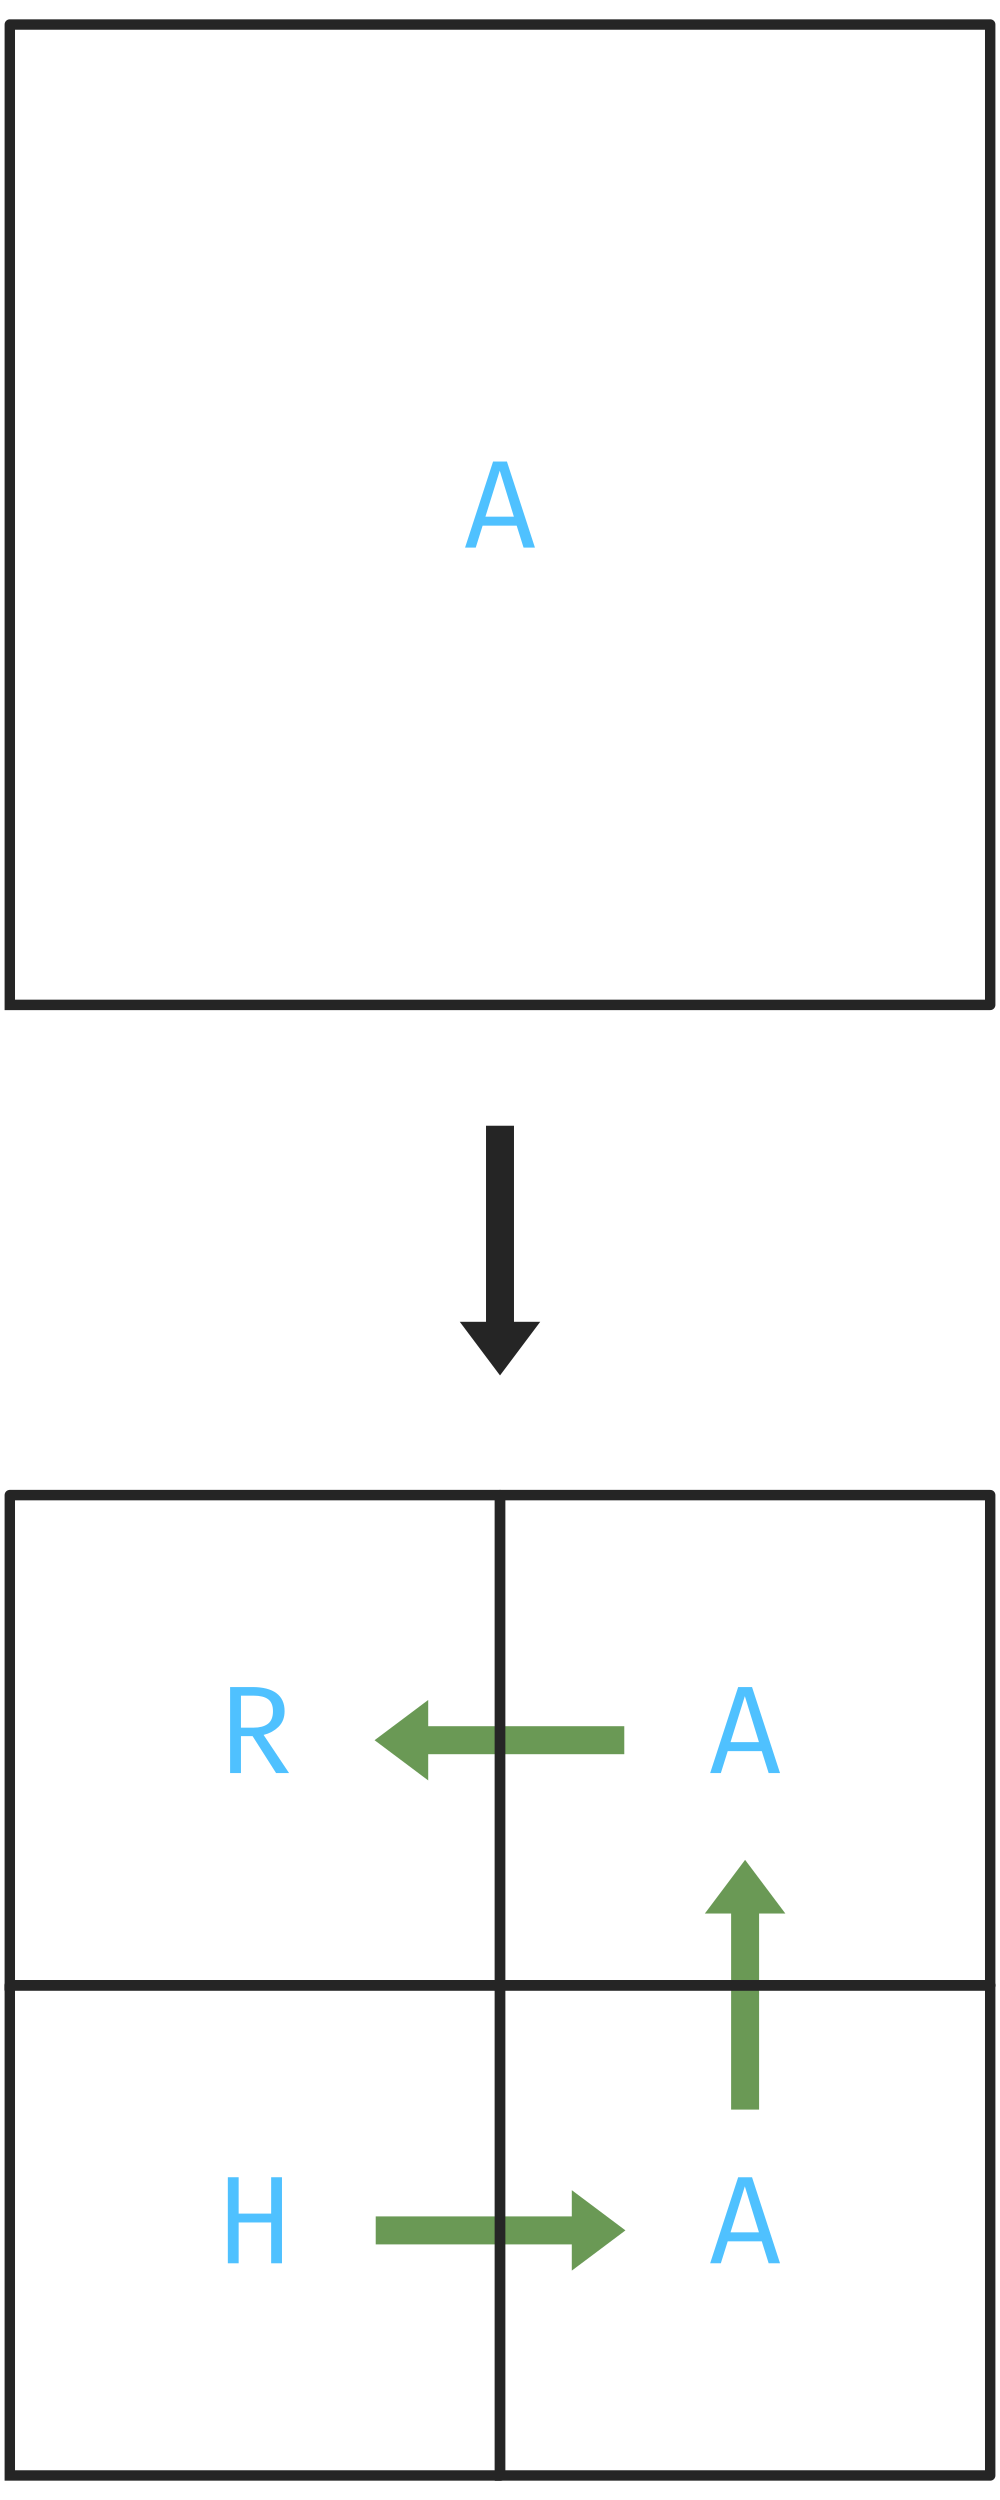
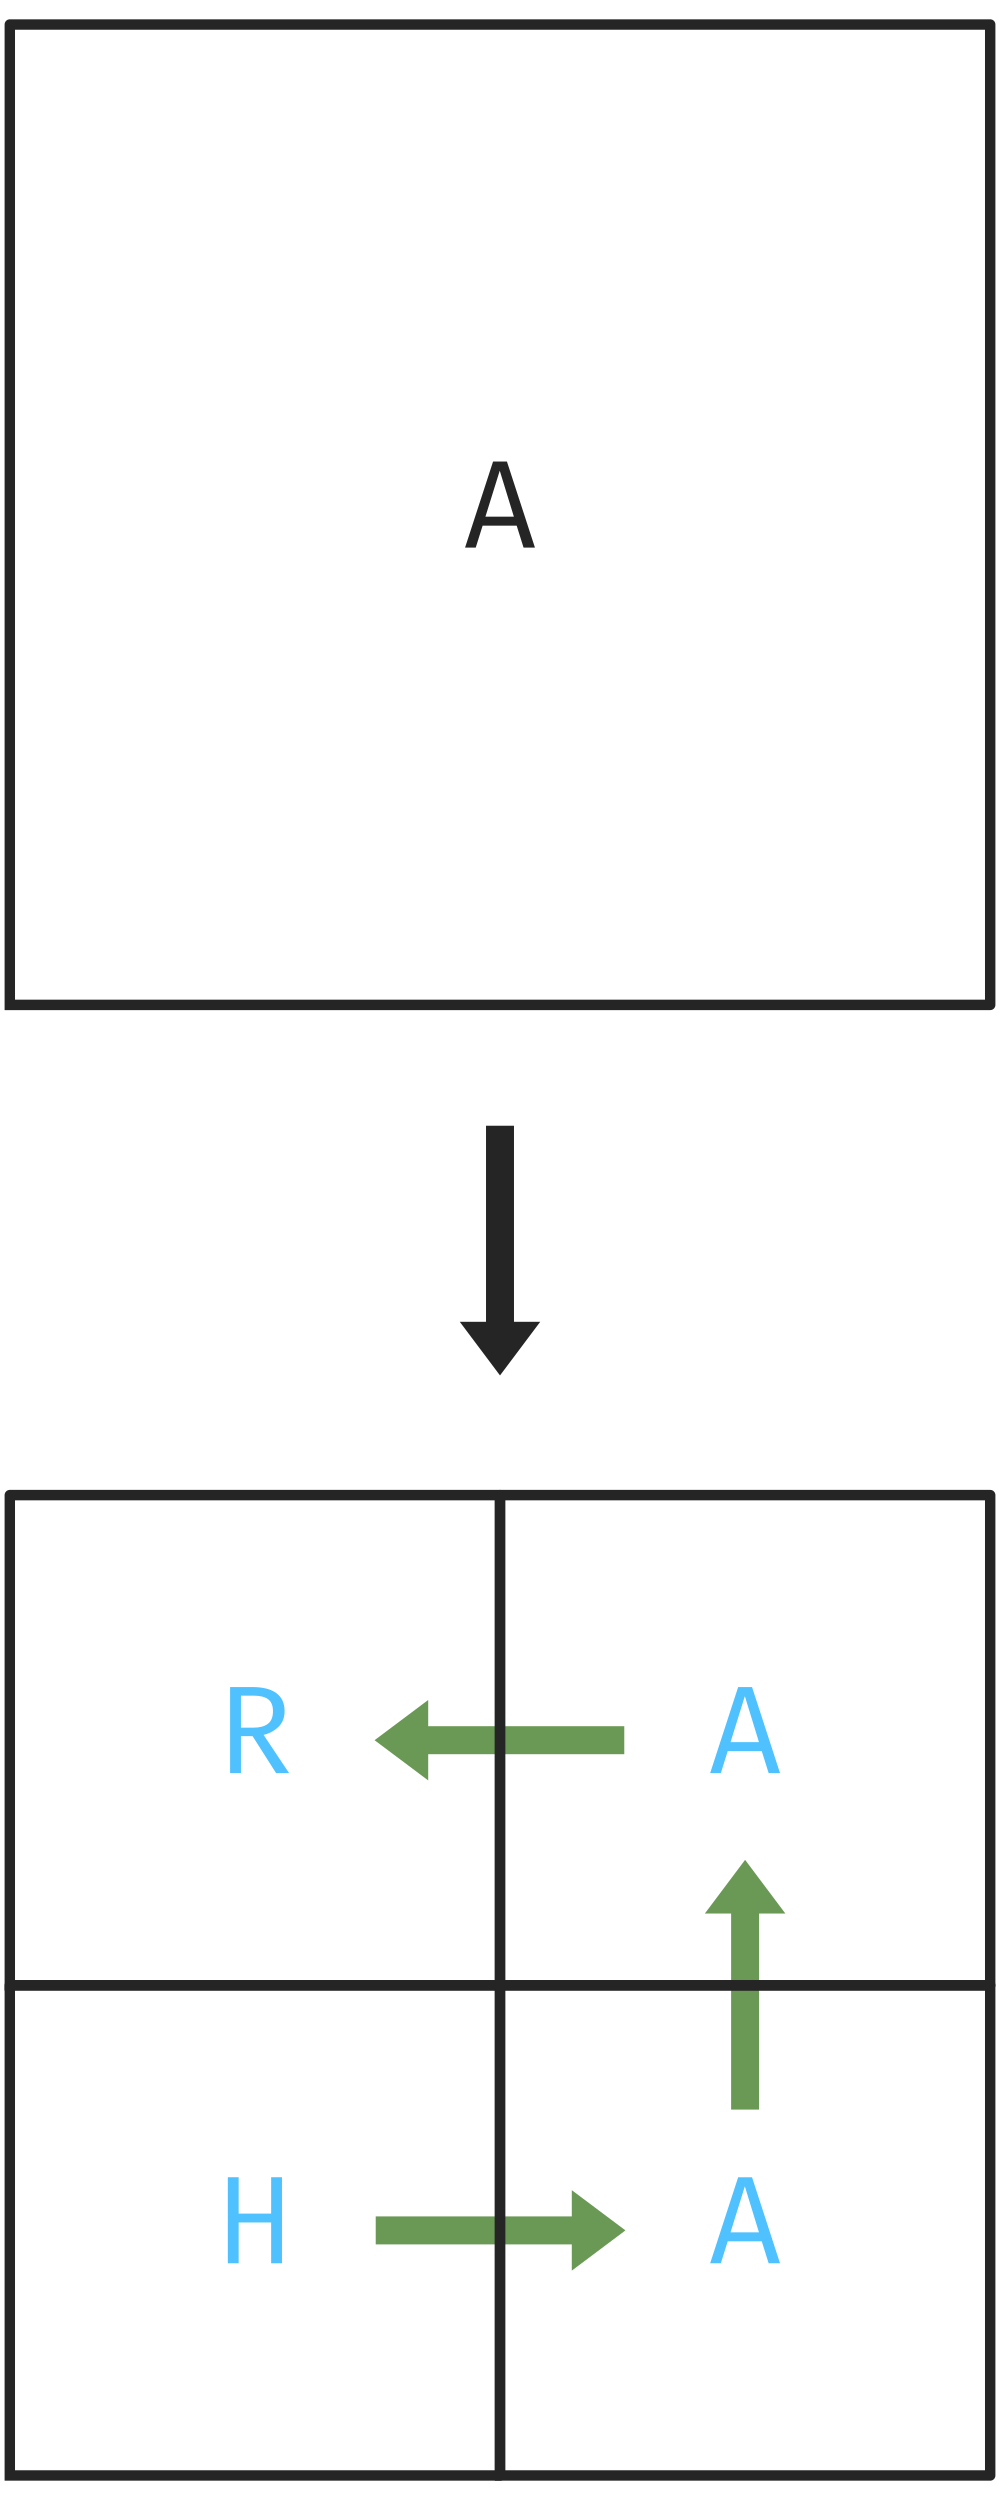
<svg xmlns="http://www.w3.org/2000/svg" xmlns:xlink="http://www.w3.org/1999/xlink" width="288pt" height="720pt" viewBox="0 0 288 720" version="1.1">
  <defs>
    <style type="text/css">*{stroke-linejoin: round; stroke-linecap: butt}</style>
  </defs>
  <g id="figure_1">
    <g id="patch_1">
      <path d="M 0 720  L 288 720  L 288 0  L 0 0  L 0 720  z " style="fill: none" />
    </g>
    <g id="axes_1">
      <g id="patch_2">
-         <path d="M 144 395.294  L 133.412 381.176  L 140.471 381.176  L 140.471 324.706  L 147.529 324.706  L 147.529 381.176  L 154.588 381.176  z " clip-path="url(#paf55617915)" style="fill: #252525; stroke: #252525; stroke-linejoin: miter" />
+         <path d="M 144 395.294  L 133.412 381.176  L 140.471 381.176  L 140.471 324.706  L 147.529 324.706  L 147.529 381.176  L 154.588 381.176  z " clip-path="url(#pf518958d4d)" style="fill: #252525; stroke: #252525; stroke-linejoin: miter" />
      </g>
      <g id="patch_3">
-         <path d="M 179.294 642.353  L 165.176 652.941  L 165.176 645.882  L 108.706 645.882  L 108.706 638.824  L 165.176 638.824  L 165.176 631.765  z " clip-path="url(#paf55617915)" style="fill: #6a9955; stroke: #6a9955; stroke-linejoin: miter" />
+         <path d="M 179.294 642.353  L 165.176 652.941  L 165.176 645.882  L 108.706 645.882  L 108.706 638.824  L 165.176 638.824  L 165.176 631.765  z " clip-path="url(#pf518958d4d)" style="fill: #6a9955; stroke: #6a9955; stroke-linejoin: miter" />
      </g>
      <g id="patch_4">
-         <path d="M 214.588 536.471  L 225.176 550.588  L 218.118 550.588  L 218.118 607.059  L 211.059 607.059  L 211.059 550.588  L 204 550.588  z " clip-path="url(#paf55617915)" style="fill: #6a9955; stroke: #6a9955; stroke-linejoin: miter" />
+         <path d="M 214.588 536.471  L 225.176 550.588  L 218.118 550.588  L 218.118 607.059  L 211.059 607.059  L 211.059 550.588  L 204 550.588  z " clip-path="url(#pf518958d4d)" style="fill: #6a9955; stroke: #6a9955; stroke-linejoin: miter" />
      </g>
      <g id="patch_5">
-         <path d="M 108.706 501.176  L 122.824 490.588  L 122.824 497.647  L 179.294 497.647  L 179.294 504.706  L 122.824 504.706  L 122.824 511.765  z " clip-path="url(#paf55617915)" style="fill: #6a9955; stroke: #6a9955; stroke-linejoin: miter" />
+         <path d="M 108.706 501.176  L 122.824 490.588  L 122.824 497.647  L 179.294 497.647  L 179.294 504.706  L 122.824 504.706  L 122.824 511.765  z " clip-path="url(#pf518958d4d)" style="fill: #6a9955; stroke: #6a9955; stroke-linejoin: miter" />
      </g>
      <g id="line2d_1">
-         <path d="M 2.824 289.412  L 285.176 289.412  L 285.176 7.059  L 2.824 7.059  L 2.824 289.412  " clip-path="url(#paf55617915)" style="fill: none; stroke: #252525; stroke-width: 3; stroke-linecap: square" />
+         <path d="M 2.824 289.412  L 285.176 289.412  L 285.176 7.059  L 2.824 7.059  L 2.824 289.412  " clip-path="url(#pf518958d4d)" style="fill: none; stroke: #252525; stroke-width: 3; stroke-linecap: square" />
      </g>
      <g id="line2d_2">
-         <path d="M 2.824 712.941  L 144 712.941  L 144 571.765  L 2.824 571.765  L 2.824 712.941  " clip-path="url(#paf55617915)" style="fill: none; stroke: #252525; stroke-width: 3; stroke-linecap: square" />
+         <path d="M 2.824 712.941  L 144 712.941  L 144 571.765  L 2.824 571.765  L 2.824 712.941  " clip-path="url(#pf518958d4d)" style="fill: none; stroke: #252525; stroke-width: 3; stroke-linecap: square" />
      </g>
      <g id="line2d_3">
-         <path d="M 144 712.941  L 285.176 712.941  L 285.176 571.765  L 144 571.765  L 144 712.941  " clip-path="url(#paf55617915)" style="fill: none; stroke: #252525; stroke-width: 3; stroke-linecap: square" />
+         <path d="M 144 712.941  L 285.176 712.941  L 285.176 571.765  L 144 571.765  L 144 712.941  " clip-path="url(#pf518958d4d)" style="fill: none; stroke: #252525; stroke-width: 3; stroke-linecap: square" />
      </g>
      <g id="line2d_4">
-         <path d="M 144 571.765  L 285.176 571.765  L 285.176 430.588  L 144 430.588  L 144 571.765  " clip-path="url(#paf55617915)" style="fill: none; stroke: #252525; stroke-width: 3; stroke-linecap: square" />
+         <path d="M 144 571.765  L 285.176 571.765  L 285.176 430.588  L 144 430.588  L 144 571.765  " clip-path="url(#pf518958d4d)" style="fill: none; stroke: #252525; stroke-width: 3; stroke-linecap: square" />
      </g>
      <g id="line2d_5">
-         <path d="M 2.824 571.765  L 144 571.765  L 144 430.588  L 2.824 430.588  L 2.824 571.765  " clip-path="url(#paf55617915)" style="fill: none; stroke: #252525; stroke-width: 3; stroke-linecap: square" />
+         <path d="M 2.824 571.765  L 144 571.765  L 144 430.588  L 2.824 430.588  L 2.824 571.765  " clip-path="url(#pf518958d4d)" style="fill: none; stroke: #252525; stroke-width: 3; stroke-linecap: square" />
      </g>
      <g id="text_1">
-         <g style="fill: #4fc1ff" transform="translate(133.2 157.7106)scale(0.36 -0.36)">
+         <g style="fill: #252525" transform="translate(133.2 157.7106)scale(0.36 -0.36)">
          <defs>
            <path id="FiraCode-Regular-41" d="M 2774 1123  L 1030 1123  L 678 0  L 131 0  L 1565 4406  L 2275 4406  L 3709 0  L 3126 0  L 2774 1123  z M 1174 1584  L 2630 1584  L 1907 3939  L 1174 1584  z " transform="scale(0.015625)" />
          </defs>
          <use xlink:href="#FiraCode-Regular-41" />
        </g>
      </g>
      <g id="text_2">
        <g style="fill: #4fc1ff" transform="translate(62.61176 651.8283)scale(0.36 -0.36)">
          <defs>
            <path id="FiraCode-Regular-48" d="M 2752 0  L 2752 2090  L 1088 2090  L 1088 0  L 534 0  L 534 4406  L 1088 4406  L 1088 2544  L 2752 2544  L 2752 4406  L 3306 4406  L 3306 0  L 2752 0  z " transform="scale(0.015625)" />
          </defs>
          <use xlink:href="#FiraCode-Regular-48" />
        </g>
      </g>
      <g id="text_3">
        <g style="fill: #4fc1ff" transform="translate(203.7882 651.8283)scale(0.36 -0.36)">
          <use xlink:href="#FiraCode-Regular-41" />
        </g>
      </g>
      <g id="text_4">
        <g style="fill: #4fc1ff" transform="translate(203.7882 510.6518)scale(0.36 -0.36)">
          <use xlink:href="#FiraCode-Regular-41" />
        </g>
      </g>
      <g id="text_5">
        <g style="fill: #4fc1ff" transform="translate(62.61176 510.6518)scale(0.36 -0.36)">
          <defs>
            <path id="FiraCode-Regular-52" d="M 3440 3171  Q 3440 2675 3129 2369  Q 2819 2064 2365 1955  L 3670 0  L 3005 0  L 1802 1891  L 1206 1891  L 1206 0  L 650 0  L 650 4406  L 1782 4406  Q 2598 4406 3019 4094  Q 3440 3782 3440 3171  z M 2845 3171  Q 2845 3594 2600 3779  Q 2355 3965 1846 3965  L 1206 3965  L 1206 2326  L 1846 2326  Q 2320 2326 2582 2520  Q 2845 2714 2845 3171  z " transform="scale(0.015625)" />
          </defs>
          <use xlink:href="#FiraCode-Regular-52" />
        </g>
      </g>
    </g>
  </g>
  <defs>
-     <clipPath id="paf55617915">
+     <clipPath id="pf518958d4d">
      <rect x="0" y="4.235" width="288" height="711.529" />
    </clipPath>
  </defs>
</svg>
